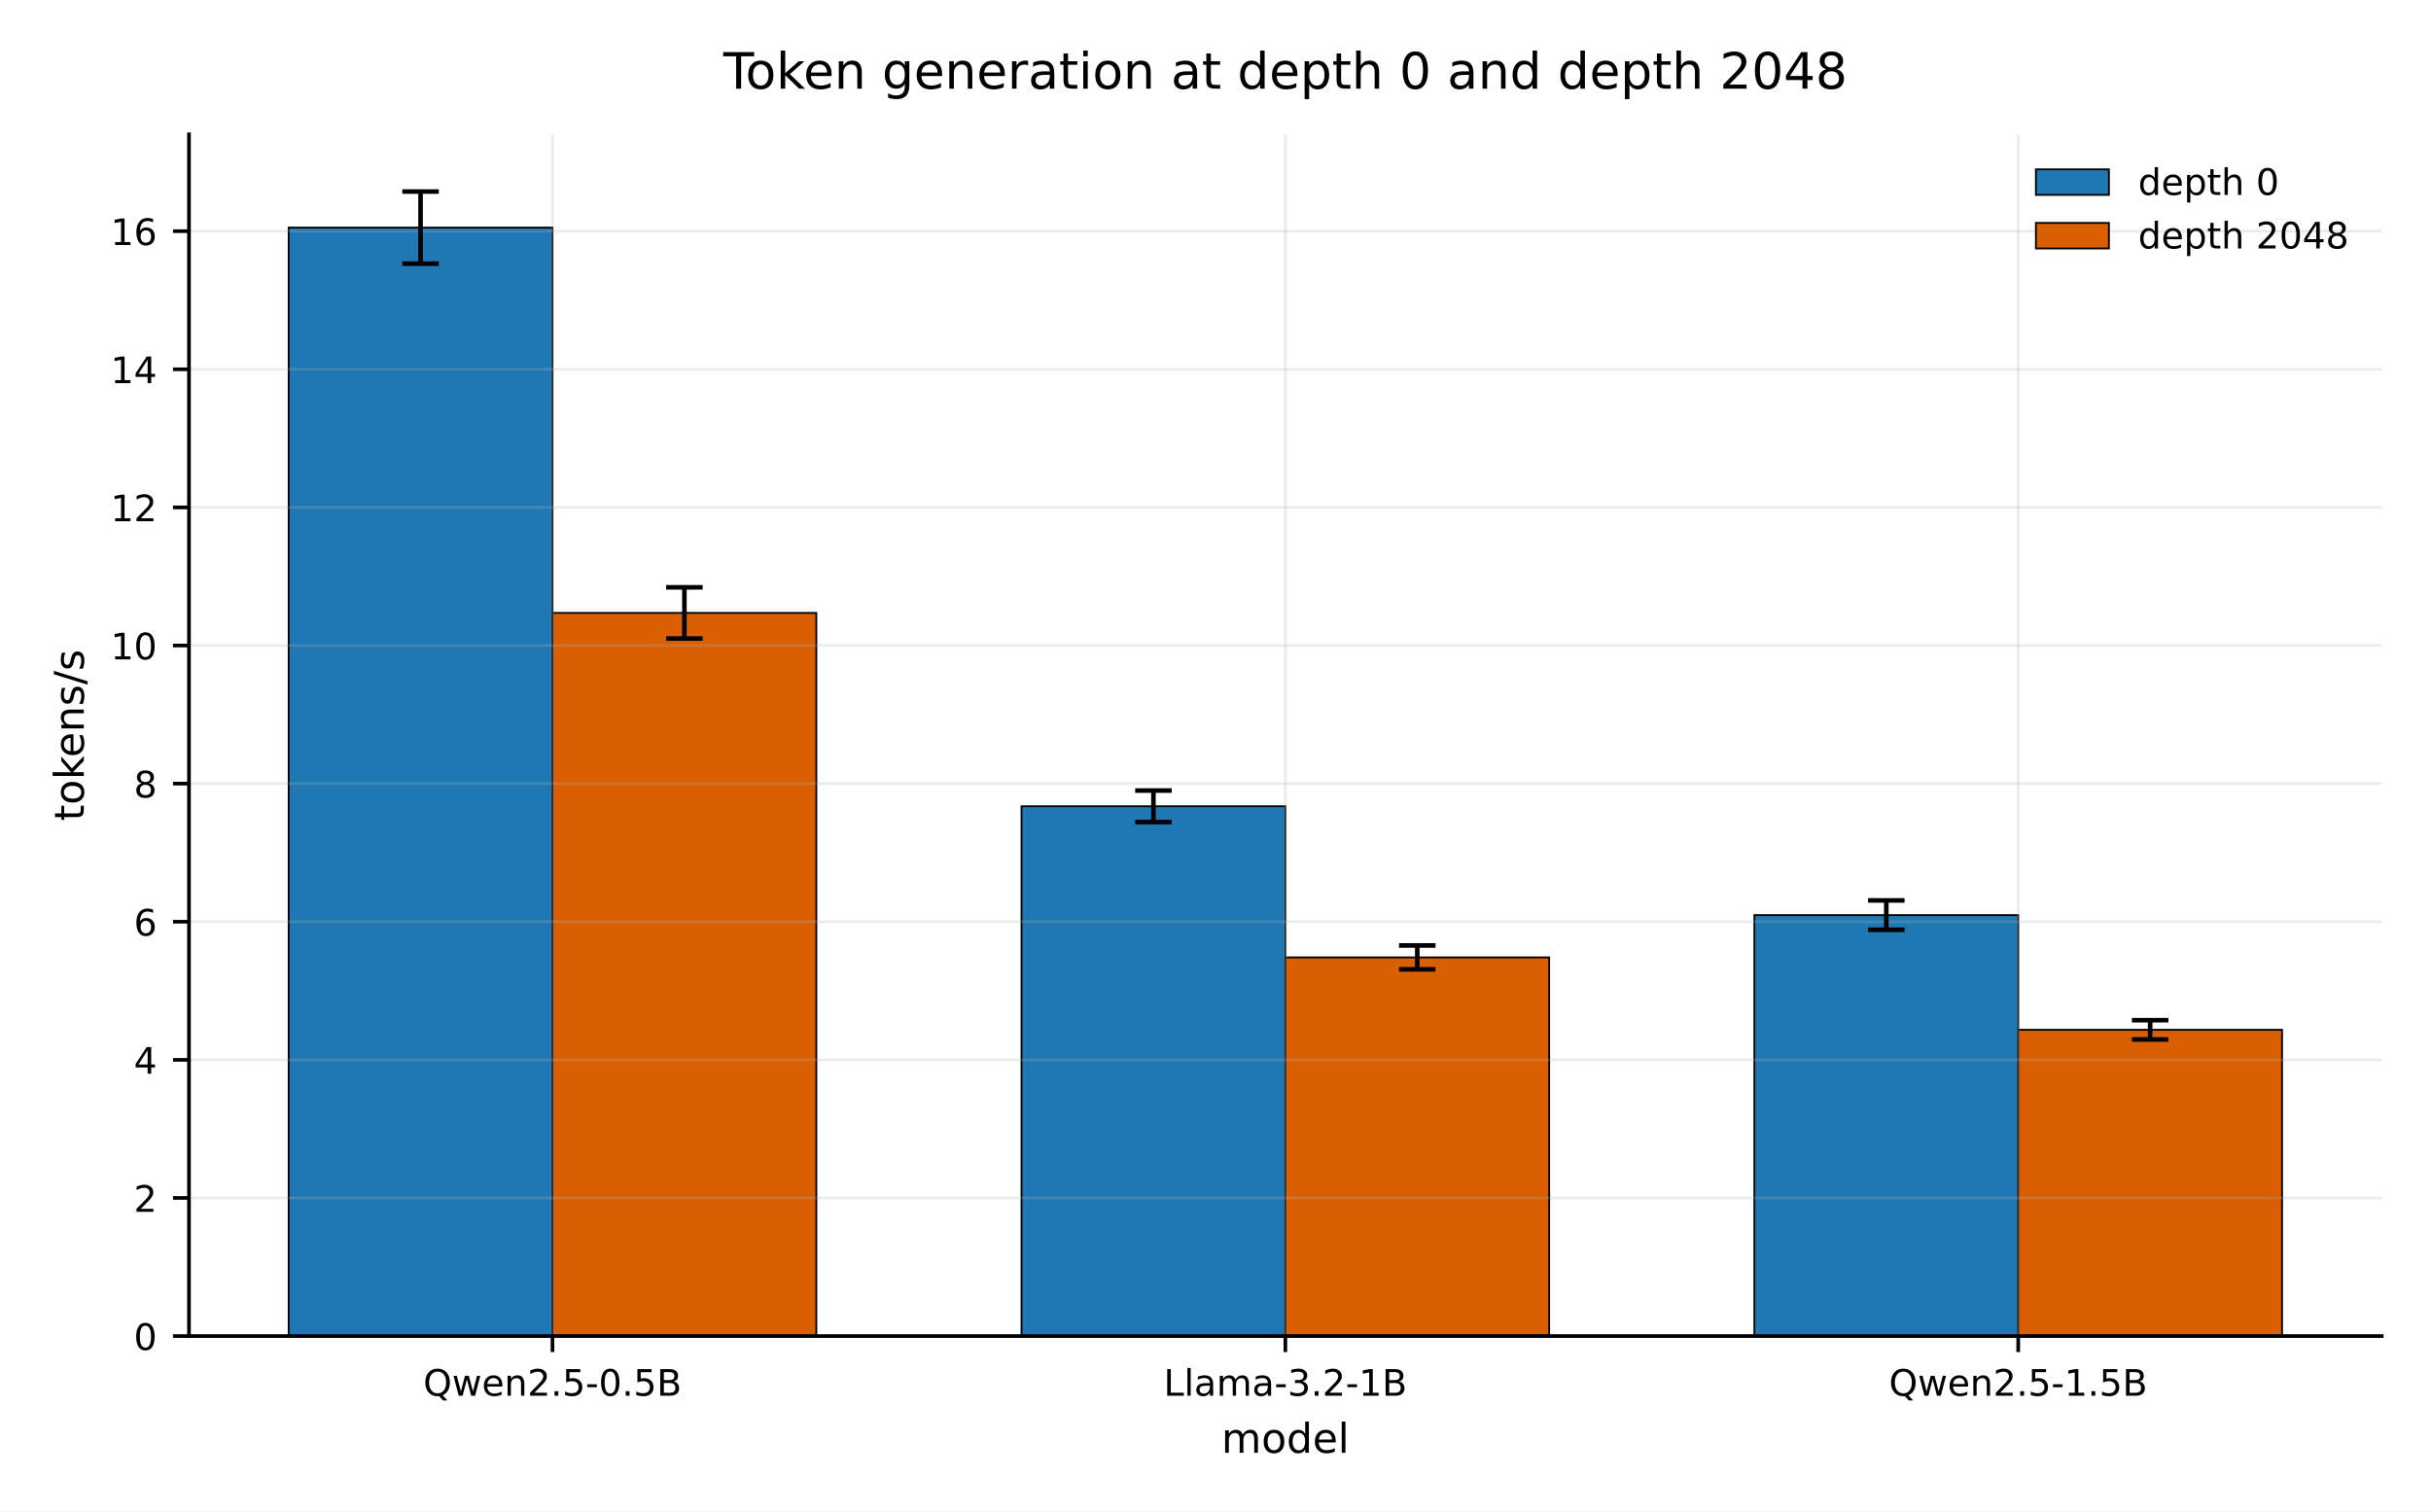
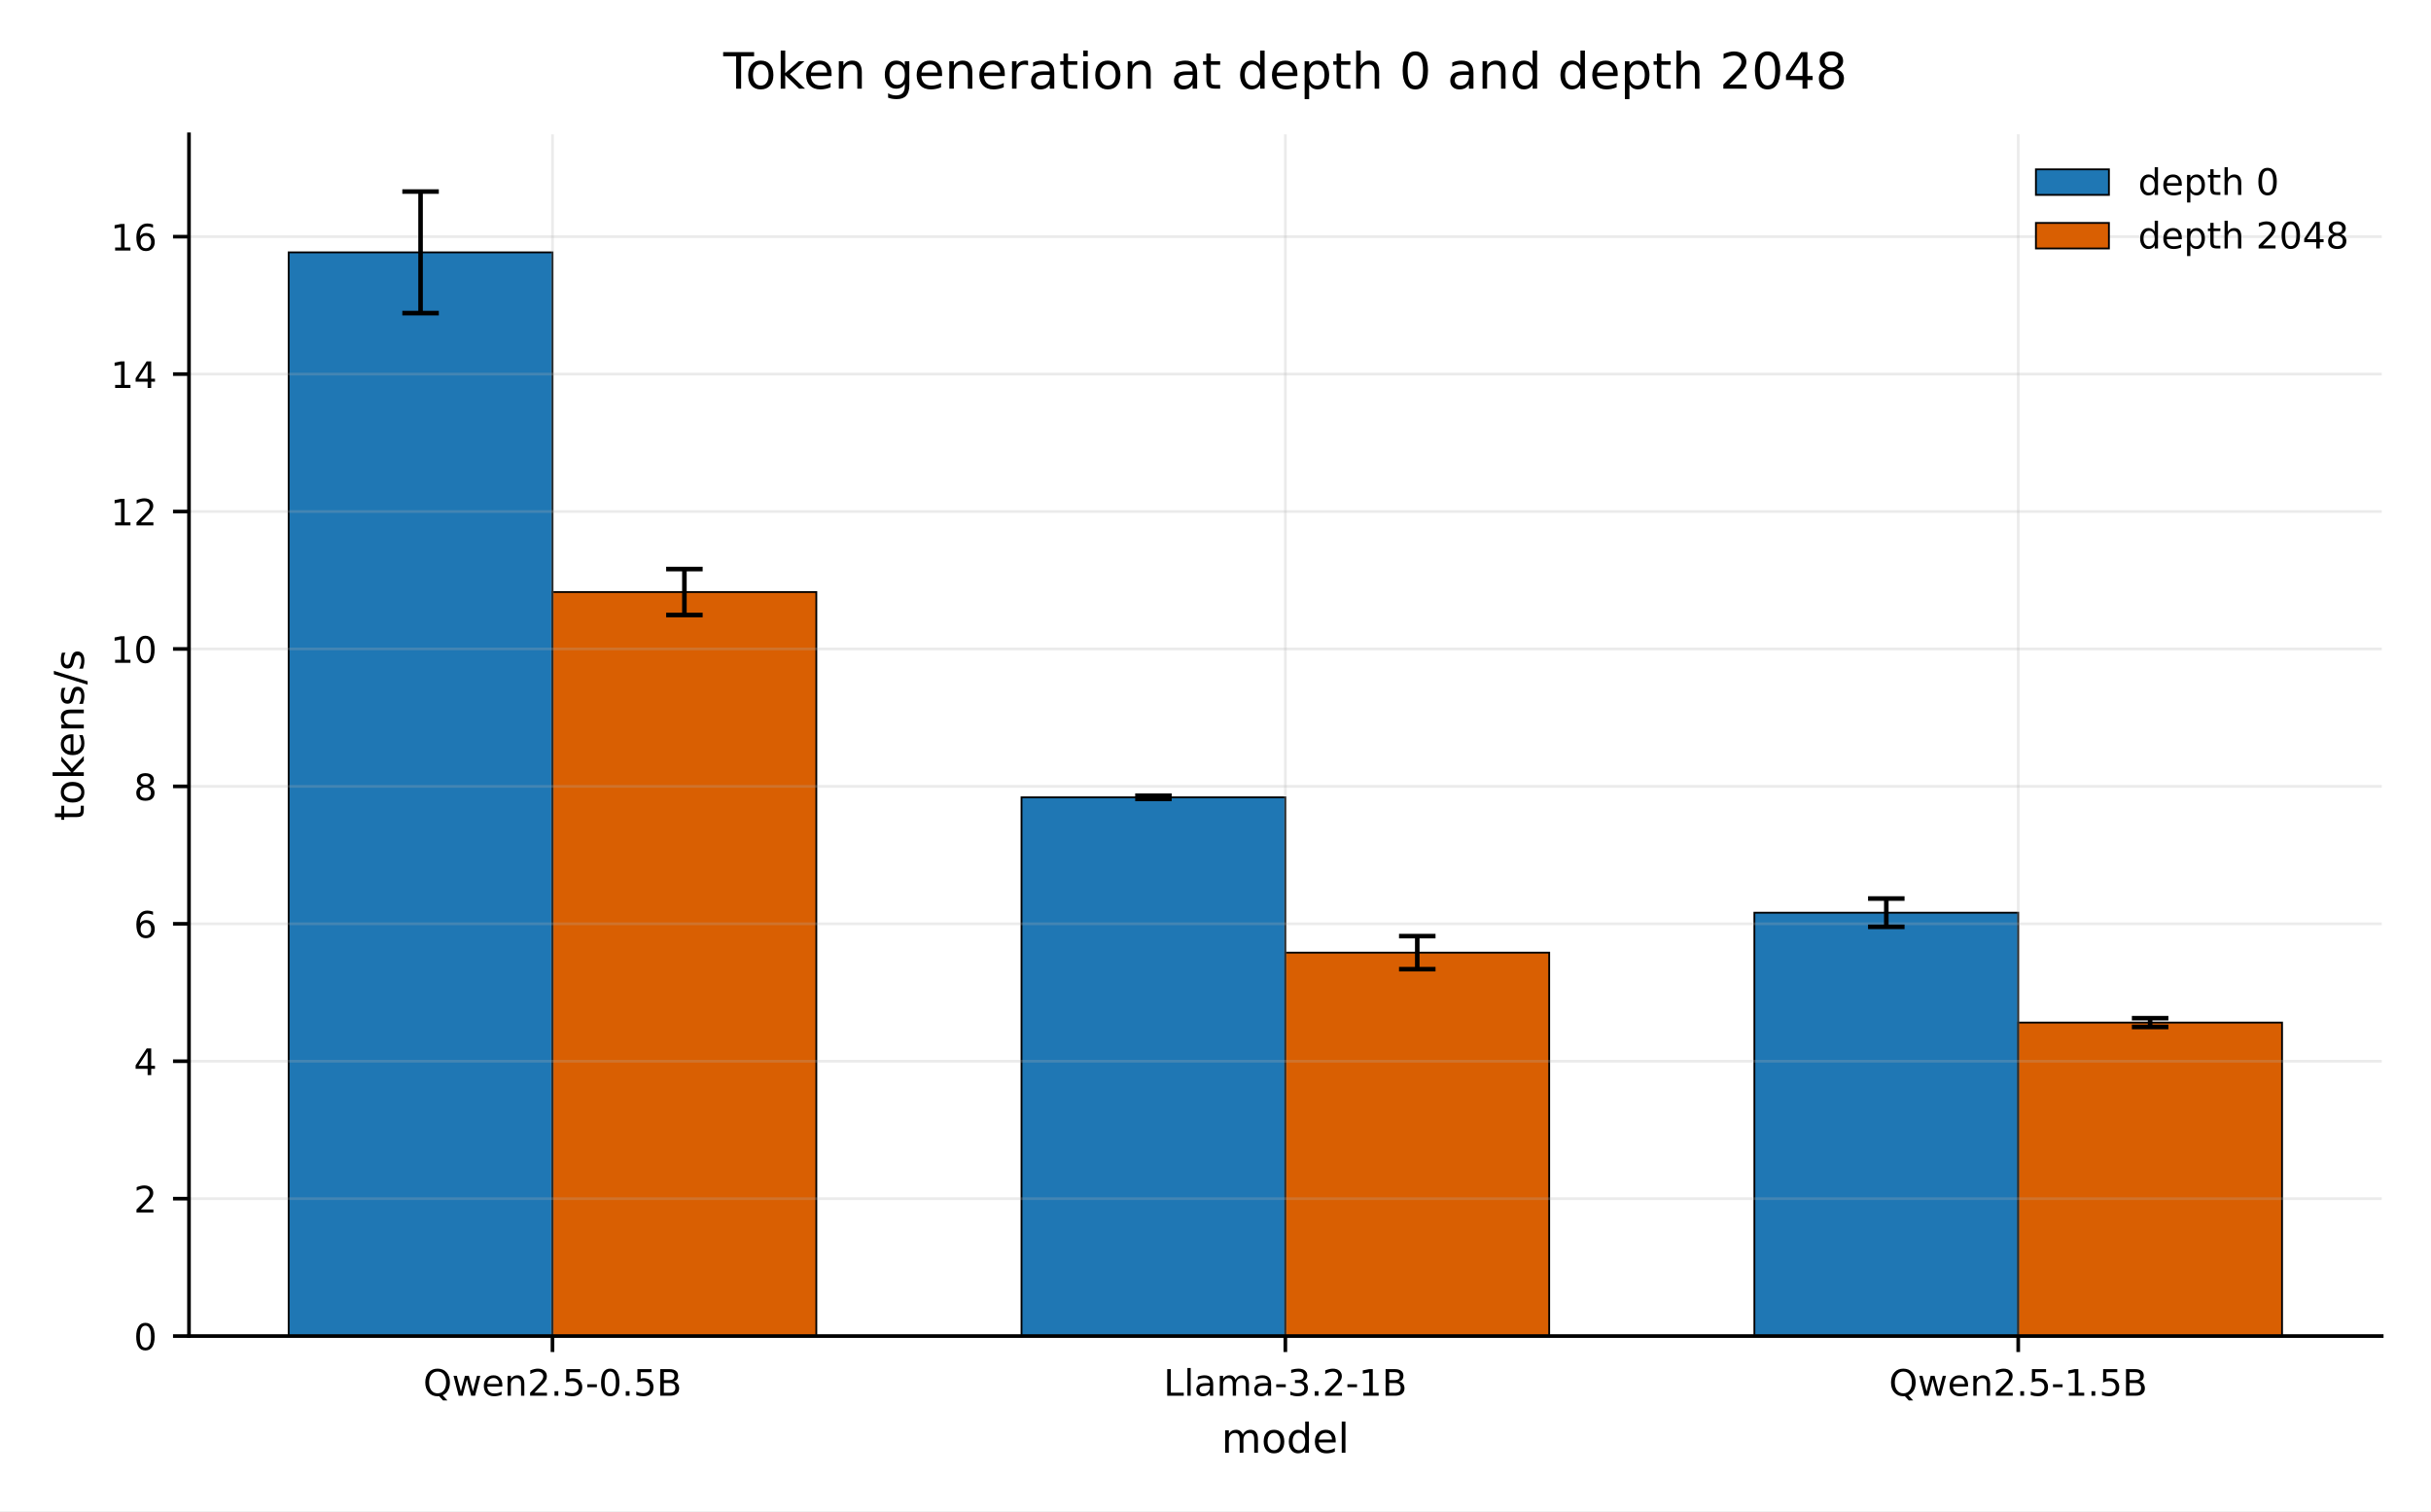
<svg xmlns="http://www.w3.org/2000/svg" xmlns:xlink="http://www.w3.org/1999/xlink" height="331.2pt" version="1.1" viewBox="0 0 532.8 331.2" width="532.8pt">
  <defs>
    <style type="text/css">*{stroke-linecap:butt;stroke-linejoin:round;}</style>
  </defs>
  <g id="figure_1">
    <g id="patch_1">
      <path d="M 0 331.2  L 532.8 331.2  L 532.8 0  L 0 0  z " style="fill:#ffffff;" />
    </g>
    <g id="axes_1">
      <g id="patch_2">
        <path d="M 41.42 292.84  L 522 292.84  L 522 29.44  L 41.42 29.44  z " style="fill:#ffffff;" />
      </g>
      <g id="patch_3">
-         <path clip-path="url(#pd8b37f587b)" d="M 63.265 292.84  L 121.088 292.84  L 121.088 49.886  L 63.265 49.886  z " style="fill:#1f77b4;stroke:#000000;stroke-linejoin:miter;stroke-width:0.4;" />
+         <path clip-path="url(#p1ce2242ccf)" d="M 63.265 292.84  L 121.088 292.84  L 121.088 55.306  L 63.265 55.306  z " style="fill:#1f77b4;stroke:#000000;stroke-linejoin:miter;stroke-width:0.4;" />
      </g>
      <g id="patch_4">
-         <path clip-path="url(#pd8b37f587b)" d="M 223.886 292.84  L 281.71 292.84  L 281.71 176.723  L 223.886 176.723  z " style="fill:#1f77b4;stroke:#000000;stroke-linejoin:miter;stroke-width:0.4;" />
+         <path clip-path="url(#p1ce2242ccf)" d="M 223.886 292.84  L 281.71 292.84  L 281.71 174.755  L 223.886 174.755  z " style="fill:#1f77b4;stroke:#000000;stroke-linejoin:miter;stroke-width:0.4;" />
      </g>
      <g id="patch_5">
-         <path clip-path="url(#pd8b37f587b)" d="M 384.508 292.84  L 442.332 292.84  L 442.332 200.574  L 384.508 200.574  z " style="fill:#1f77b4;stroke:#000000;stroke-linejoin:miter;stroke-width:0.4;" />
+         <path clip-path="url(#p1ce2242ccf)" d="M 384.508 292.84  L 442.332 292.84  L 442.332 200.043  L 384.508 200.043  z " style="fill:#1f77b4;stroke:#000000;stroke-linejoin:miter;stroke-width:0.4;" />
      </g>
      <g id="patch_6">
-         <path clip-path="url(#pd8b37f587b)" d="M 121.088 292.84  L 178.912 292.84  L 178.912 134.339  L 121.088 134.339  z " style="fill:#d95f02;stroke:#000000;stroke-linejoin:miter;stroke-width:0.4;" />
+         <path clip-path="url(#p1ce2242ccf)" d="M 121.088 292.84  L 178.912 292.84  L 178.912 129.763  L 121.088 129.763  z " style="fill:#d95f02;stroke:#000000;stroke-linejoin:miter;stroke-width:0.4;" />
      </g>
      <g id="patch_7">
-         <path clip-path="url(#pd8b37f587b)" d="M 281.71 292.84  L 339.534 292.84  L 339.534 209.846  L 281.71 209.846  z " style="fill:#d95f02;stroke:#000000;stroke-linejoin:miter;stroke-width:0.4;" />
+         <path clip-path="url(#p1ce2242ccf)" d="M 281.71 292.84  L 339.534 292.84  L 339.534 208.801  L 281.71 208.801  z " style="fill:#d95f02;stroke:#000000;stroke-linejoin:miter;stroke-width:0.4;" />
      </g>
      <g id="patch_8">
-         <path clip-path="url(#pd8b37f587b)" d="M 442.332 292.84  L 500.155 292.84  L 500.155 225.716  L 442.332 225.716  z " style="fill:#d95f02;stroke:#000000;stroke-linejoin:miter;stroke-width:0.4;" />
+         <path clip-path="url(#p1ce2242ccf)" d="M 442.332 292.84  L 500.155 292.84  L 500.155 224.129  L 442.332 224.129  z " style="fill:#d95f02;stroke:#000000;stroke-linejoin:miter;stroke-width:0.4;" />
      </g>
      <g id="matplotlib.axis_1">
        <g id="xtick_1">
          <g id="line2d_1">
-             <path clip-path="url(#pd8b37f587b)" d="M 121.088 292.84  L 121.088 29.44  " style="fill:none;stroke:#b0b0b0;stroke-linecap:square;stroke-opacity:0.25;stroke-width:0.6;" />
+             <path clip-path="url(#p1ce2242ccf)" d="M 121.088 292.84  L 121.088 29.44  " style="fill:none;stroke:#b0b0b0;stroke-linecap:square;stroke-opacity:0.25;stroke-width:0.6;" />
          </g>
          <g id="line2d_2">
            <defs>
-               <path d="M 0 0  L 0 3.5  " id="m9c6f19da3a" style="stroke:#000000;stroke-width:0.8;" />
+               <path d="M 0 0  L 0 3.5  " id="mf3c7d52719" style="stroke:#000000;stroke-width:0.8;" />
            </defs>
            <g>
-               <use style="stroke:#000000;stroke-width:0.8;" x="121.088" xlink:href="#m9c6f19da3a" y="292.84" />
+               <use style="stroke:#000000;stroke-width:0.8;" x="121.088" xlink:href="#mf3c7d52719" y="292.84" />
            </g>
          </g>
          <g id="text_1">
            <g transform="translate(92.76209 305.9187)scale(0.08 -0.08)">
              <defs>
                <path d="M 39.406 66.219  Q 28.656 66.219 22.328 58.203  Q 16.016 50.203 16.016 36.375  Q 16.016 22.609 22.328 14.594  Q 28.656 6.594 39.406 6.594  Q 50.141 6.594 56.422 14.594  Q 62.703 22.609 62.703 36.375  Q 62.703 50.203 56.422 58.203  Q 50.141 66.219 39.406 66.219  z M 53.219 1.312  L 66.219 -12.891  L 54.297 -12.891  L 43.5 -1.219  Q 41.891 -1.312 41.031 -1.359  Q 40.188 -1.422 39.406 -1.422  Q 24.031 -1.422 14.812 8.859  Q 5.609 19.141 5.609 36.375  Q 5.609 53.656 14.812 63.938  Q 24.031 74.219 39.406 74.219  Q 54.734 74.219 63.906 63.938  Q 73.094 53.656 73.094 36.375  Q 73.094 23.688 67.984 14.641  Q 62.891 5.609 53.219 1.312  z " id="DejaVuSans-81" />
                <path d="M 4.203 54.688  L 13.188 54.688  L 24.422 12.016  L 35.594 54.688  L 46.188 54.688  L 57.422 12.016  L 68.609 54.688  L 77.594 54.688  L 63.281 0  L 52.688 0  L 40.922 44.828  L 29.109 0  L 18.5 0  z " id="DejaVuSans-119" />
                <path d="M 56.203 29.594  L 56.203 25.203  L 14.891 25.203  Q 15.484 15.922 20.484 11.062  Q 25.484 6.203 34.422 6.203  Q 39.594 6.203 44.453 7.469  Q 49.312 8.734 54.109 11.281  L 54.109 2.781  Q 49.266 0.734 44.188 -0.344  Q 39.109 -1.422 33.891 -1.422  Q 20.797 -1.422 13.156 6.188  Q 5.516 13.812 5.516 26.812  Q 5.516 40.234 12.766 48.109  Q 20.016 56 32.328 56  Q 43.359 56 49.781 48.891  Q 56.203 41.797 56.203 29.594  z M 47.219 32.234  Q 47.125 39.594 43.094 43.984  Q 39.062 48.391 32.422 48.391  Q 24.906 48.391 20.391 44.141  Q 15.875 39.891 15.188 32.172  z " id="DejaVuSans-101" />
                <path d="M 54.891 33.016  L 54.891 0  L 45.906 0  L 45.906 32.719  Q 45.906 40.484 42.875 44.328  Q 39.844 48.188 33.797 48.188  Q 26.516 48.188 22.312 43.547  Q 18.109 38.922 18.109 30.906  L 18.109 0  L 9.078 0  L 9.078 54.688  L 18.109 54.688  L 18.109 46.188  Q 21.344 51.125 25.703 53.562  Q 30.078 56 35.797 56  Q 45.219 56 50.047 50.172  Q 54.891 44.344 54.891 33.016  z " id="DejaVuSans-110" />
                <path d="M 19.188 8.297  L 53.609 8.297  L 53.609 0  L 7.328 0  L 7.328 8.297  Q 12.938 14.109 22.625 23.891  Q 32.328 33.688 34.812 36.531  Q 39.547 41.844 41.422 45.531  Q 43.312 49.219 43.312 52.781  Q 43.312 58.594 39.234 62.25  Q 35.156 65.922 28.609 65.922  Q 23.969 65.922 18.812 64.312  Q 13.672 62.703 7.812 59.422  L 7.812 69.391  Q 13.766 71.781 18.938 73  Q 24.125 74.219 28.422 74.219  Q 39.75 74.219 46.484 68.547  Q 53.219 62.891 53.219 53.422  Q 53.219 48.922 51.531 44.891  Q 49.859 40.875 45.406 35.406  Q 44.188 33.984 37.641 27.219  Q 31.109 20.453 19.188 8.297  z " id="DejaVuSans-50" />
                <path d="M 10.688 12.406  L 21 12.406  L 21 0  L 10.688 0  z " id="DejaVuSans-46" />
                <path d="M 10.797 72.906  L 49.516 72.906  L 49.516 64.594  L 19.828 64.594  L 19.828 46.734  Q 21.969 47.469 24.109 47.828  Q 26.266 48.188 28.422 48.188  Q 40.625 48.188 47.75 41.5  Q 54.891 34.812 54.891 23.391  Q 54.891 11.625 47.562 5.094  Q 40.234 -1.422 26.906 -1.422  Q 22.312 -1.422 17.547 -0.641  Q 12.797 0.141 7.719 1.703  L 7.719 11.625  Q 12.109 9.234 16.797 8.062  Q 21.484 6.891 26.703 6.891  Q 35.156 6.891 40.078 11.328  Q 45.016 15.766 45.016 23.391  Q 45.016 31 40.078 35.438  Q 35.156 39.891 26.703 39.891  Q 22.75 39.891 18.812 39.016  Q 14.891 38.141 10.797 36.281  z " id="DejaVuSans-53" />
                <path d="M 4.891 31.391  L 31.203 31.391  L 31.203 23.391  L 4.891 23.391  z " id="DejaVuSans-45" />
                <path d="M 31.781 66.406  Q 24.172 66.406 20.328 58.906  Q 16.5 51.422 16.5 36.375  Q 16.5 21.391 20.328 13.891  Q 24.172 6.391 31.781 6.391  Q 39.453 6.391 43.281 13.891  Q 47.125 21.391 47.125 36.375  Q 47.125 51.422 43.281 58.906  Q 39.453 66.406 31.781 66.406  z M 31.781 74.219  Q 44.047 74.219 50.516 64.516  Q 56.984 54.828 56.984 36.375  Q 56.984 17.969 50.516 8.266  Q 44.047 -1.422 31.781 -1.422  Q 19.531 -1.422 13.062 8.266  Q 6.594 17.969 6.594 36.375  Q 6.594 54.828 13.062 64.516  Q 19.531 74.219 31.781 74.219  z " id="DejaVuSans-48" />
                <path d="M 19.672 34.812  L 19.672 8.109  L 35.5 8.109  Q 43.453 8.109 47.281 11.406  Q 51.125 14.703 51.125 21.484  Q 51.125 28.328 47.281 31.562  Q 43.453 34.812 35.5 34.812  z M 19.672 64.797  L 19.672 42.828  L 34.281 42.828  Q 41.5 42.828 45.031 45.531  Q 48.578 48.25 48.578 53.812  Q 48.578 59.328 45.031 62.062  Q 41.5 64.797 34.281 64.797  z M 9.812 72.906  L 35.016 72.906  Q 46.297 72.906 52.391 68.219  Q 58.5 63.531 58.5 54.891  Q 58.5 48.188 55.375 44.234  Q 52.25 40.281 46.188 39.312  Q 53.469 37.75 57.5 32.781  Q 61.531 27.828 61.531 20.406  Q 61.531 10.641 54.891 5.312  Q 48.25 0 35.984 0  L 9.812 0  z " id="DejaVuSans-66" />
              </defs>
              <use xlink:href="#DejaVuSans-81" />
              <use x="78.711" xlink:href="#DejaVuSans-119" />
              <use x="160.498" xlink:href="#DejaVuSans-101" />
              <use x="222.021" xlink:href="#DejaVuSans-110" />
              <use x="285.4" xlink:href="#DejaVuSans-50" />
              <use x="349.023" xlink:href="#DejaVuSans-46" />
              <use x="380.811" xlink:href="#DejaVuSans-53" />
              <use x="444.434" xlink:href="#DejaVuSans-45" />
              <use x="480.518" xlink:href="#DejaVuSans-48" />
              <use x="544.141" xlink:href="#DejaVuSans-46" />
              <use x="575.928" xlink:href="#DejaVuSans-53" />
              <use x="639.551" xlink:href="#DejaVuSans-66" />
            </g>
          </g>
        </g>
        <g id="xtick_2">
          <g id="line2d_3">
-             <path clip-path="url(#pd8b37f587b)" d="M 281.71 292.84  L 281.71 29.44  " style="fill:none;stroke:#b0b0b0;stroke-linecap:square;stroke-opacity:0.25;stroke-width:0.6;" />
+             <path clip-path="url(#p1ce2242ccf)" d="M 281.71 292.84  L 281.71 29.44  " style="fill:none;stroke:#b0b0b0;stroke-linecap:square;stroke-opacity:0.25;stroke-width:0.6;" />
          </g>
          <g id="line2d_4">
            <g>
-               <use style="stroke:#000000;stroke-width:0.8;" x="281.71" xlink:href="#m9c6f19da3a" y="292.84" />
+               <use style="stroke:#000000;stroke-width:0.8;" x="281.71" xlink:href="#mf3c7d52719" y="292.84" />
            </g>
          </g>
          <g id="text_2">
            <g transform="translate(255.0344 305.9187)scale(0.08 -0.08)">
              <defs>
                <path d="M 9.812 72.906  L 19.672 72.906  L 19.672 8.297  L 55.172 8.297  L 55.172 0  L 9.812 0  z " id="DejaVuSans-76" />
                <path d="M 9.422 75.984  L 18.406 75.984  L 18.406 0  L 9.422 0  z " id="DejaVuSans-108" />
                <path d="M 34.281 27.484  Q 23.391 27.484 19.188 25  Q 14.984 22.516 14.984 16.5  Q 14.984 11.719 18.141 8.906  Q 21.297 6.109 26.703 6.109  Q 34.188 6.109 38.703 11.406  Q 43.219 16.703 43.219 25.484  L 43.219 27.484  z M 52.203 31.203  L 52.203 0  L 43.219 0  L 43.219 8.297  Q 40.141 3.328 35.547 0.953  Q 30.953 -1.422 24.312 -1.422  Q 15.922 -1.422 10.953 3.297  Q 6 8.016 6 15.922  Q 6 25.141 12.172 29.828  Q 18.359 34.516 30.609 34.516  L 43.219 34.516  L 43.219 35.406  Q 43.219 41.609 39.141 45  Q 35.062 48.391 27.688 48.391  Q 23 48.391 18.547 47.266  Q 14.109 46.141 10.016 43.891  L 10.016 52.203  Q 14.938 54.109 19.578 55.047  Q 24.219 56 28.609 56  Q 40.484 56 46.344 49.844  Q 52.203 43.703 52.203 31.203  z " id="DejaVuSans-97" />
                <path d="M 52 44.188  Q 55.375 50.25 60.062 53.125  Q 64.75 56 71.094 56  Q 79.641 56 84.281 50.016  Q 88.922 44.047 88.922 33.016  L 88.922 0  L 79.891 0  L 79.891 32.719  Q 79.891 40.578 77.094 44.375  Q 74.312 48.188 68.609 48.188  Q 61.625 48.188 57.562 43.547  Q 53.516 38.922 53.516 30.906  L 53.516 0  L 44.484 0  L 44.484 32.719  Q 44.484 40.625 41.703 44.406  Q 38.922 48.188 33.109 48.188  Q 26.219 48.188 22.156 43.531  Q 18.109 38.875 18.109 30.906  L 18.109 0  L 9.078 0  L 9.078 54.688  L 18.109 54.688  L 18.109 46.188  Q 21.188 51.219 25.484 53.609  Q 29.781 56 35.688 56  Q 41.656 56 45.828 52.969  Q 50 49.953 52 44.188  z " id="DejaVuSans-109" />
                <path d="M 40.578 39.312  Q 47.656 37.797 51.625 33  Q 55.609 28.219 55.609 21.188  Q 55.609 10.406 48.188 4.484  Q 40.766 -1.422 27.094 -1.422  Q 22.516 -1.422 17.656 -0.516  Q 12.797 0.391 7.625 2.203  L 7.625 11.719  Q 11.719 9.328 16.594 8.109  Q 21.484 6.891 26.812 6.891  Q 36.078 6.891 40.938 10.547  Q 45.797 14.203 45.797 21.188  Q 45.797 27.641 41.281 31.266  Q 36.766 34.906 28.719 34.906  L 20.219 34.906  L 20.219 43.016  L 29.109 43.016  Q 36.375 43.016 40.234 45.922  Q 44.094 48.828 44.094 54.297  Q 44.094 59.906 40.109 62.906  Q 36.141 65.922 28.719 65.922  Q 24.656 65.922 20.016 65.031  Q 15.375 64.156 9.812 62.312  L 9.812 71.094  Q 15.438 72.656 20.344 73.438  Q 25.25 74.219 29.594 74.219  Q 40.828 74.219 47.359 69.109  Q 53.906 64.016 53.906 55.328  Q 53.906 49.266 50.438 45.094  Q 46.969 40.922 40.578 39.312  z " id="DejaVuSans-51" />
                <path d="M 12.406 8.297  L 28.516 8.297  L 28.516 63.922  L 10.984 60.406  L 10.984 69.391  L 28.422 72.906  L 38.281 72.906  L 38.281 8.297  L 54.391 8.297  L 54.391 0  L 12.406 0  z " id="DejaVuSans-49" />
              </defs>
              <use xlink:href="#DejaVuSans-76" />
              <use x="55.713" xlink:href="#DejaVuSans-108" />
              <use x="83.496" xlink:href="#DejaVuSans-97" />
              <use x="144.775" xlink:href="#DejaVuSans-109" />
              <use x="242.188" xlink:href="#DejaVuSans-97" />
              <use x="303.467" xlink:href="#DejaVuSans-45" />
              <use x="339.551" xlink:href="#DejaVuSans-51" />
              <use x="403.174" xlink:href="#DejaVuSans-46" />
              <use x="434.961" xlink:href="#DejaVuSans-50" />
              <use x="498.584" xlink:href="#DejaVuSans-45" />
              <use x="534.668" xlink:href="#DejaVuSans-49" />
              <use x="598.291" xlink:href="#DejaVuSans-66" />
            </g>
          </g>
        </g>
        <g id="xtick_3">
          <g id="line2d_5">
-             <path clip-path="url(#pd8b37f587b)" d="M 442.332 292.84  L 442.332 29.44  " style="fill:none;stroke:#b0b0b0;stroke-linecap:square;stroke-opacity:0.25;stroke-width:0.6;" />
+             <path clip-path="url(#p1ce2242ccf)" d="M 442.332 292.84  L 442.332 29.44  " style="fill:none;stroke:#b0b0b0;stroke-linecap:square;stroke-opacity:0.25;stroke-width:0.6;" />
          </g>
          <g id="line2d_6">
            <g>
-               <use style="stroke:#000000;stroke-width:0.8;" x="442.332" xlink:href="#m9c6f19da3a" y="292.84" />
+               <use style="stroke:#000000;stroke-width:0.8;" x="442.332" xlink:href="#mf3c7d52719" y="292.84" />
            </g>
          </g>
          <g id="text_3">
            <g transform="translate(414.0054 305.9187)scale(0.08 -0.08)">
              <use xlink:href="#DejaVuSans-81" />
              <use x="78.711" xlink:href="#DejaVuSans-119" />
              <use x="160.498" xlink:href="#DejaVuSans-101" />
              <use x="222.021" xlink:href="#DejaVuSans-110" />
              <use x="285.4" xlink:href="#DejaVuSans-50" />
              <use x="349.023" xlink:href="#DejaVuSans-46" />
              <use x="380.811" xlink:href="#DejaVuSans-53" />
              <use x="444.434" xlink:href="#DejaVuSans-45" />
              <use x="480.518" xlink:href="#DejaVuSans-49" />
              <use x="544.141" xlink:href="#DejaVuSans-46" />
              <use x="575.928" xlink:href="#DejaVuSans-53" />
              <use x="639.551" xlink:href="#DejaVuSans-66" />
            </g>
          </g>
        </g>
        <g id="text_4">
          <g transform="translate(267.6974 318.4211)scale(0.09 -0.09)">
            <defs>
              <path d="M 30.609 48.391  Q 23.391 48.391 19.188 42.75  Q 14.984 37.109 14.984 27.297  Q 14.984 17.484 19.156 11.844  Q 23.344 6.203 30.609 6.203  Q 37.797 6.203 41.984 11.859  Q 46.188 17.531 46.188 27.297  Q 46.188 37.016 41.984 42.703  Q 37.797 48.391 30.609 48.391  z M 30.609 56  Q 42.328 56 49.016 48.375  Q 55.719 40.766 55.719 27.297  Q 55.719 13.875 49.016 6.219  Q 42.328 -1.422 30.609 -1.422  Q 18.844 -1.422 12.172 6.219  Q 5.516 13.875 5.516 27.297  Q 5.516 40.766 12.172 48.375  Q 18.844 56 30.609 56  z " id="DejaVuSans-111" />
              <path d="M 45.406 46.391  L 45.406 75.984  L 54.391 75.984  L 54.391 0  L 45.406 0  L 45.406 8.203  Q 42.578 3.328 38.25 0.953  Q 33.938 -1.422 27.875 -1.422  Q 17.969 -1.422 11.734 6.484  Q 5.516 14.406 5.516 27.297  Q 5.516 40.188 11.734 48.094  Q 17.969 56 27.875 56  Q 33.938 56 38.25 53.625  Q 42.578 51.266 45.406 46.391  z M 14.797 27.297  Q 14.797 17.391 18.875 11.75  Q 22.953 6.109 30.078 6.109  Q 37.203 6.109 41.297 11.75  Q 45.406 17.391 45.406 27.297  Q 45.406 37.203 41.297 42.844  Q 37.203 48.484 30.078 48.484  Q 22.953 48.484 18.875 42.844  Q 14.797 37.203 14.797 27.297  z " id="DejaVuSans-100" />
            </defs>
            <use xlink:href="#DejaVuSans-109" />
            <use x="97.412" xlink:href="#DejaVuSans-111" />
            <use x="158.594" xlink:href="#DejaVuSans-100" />
            <use x="222.07" xlink:href="#DejaVuSans-101" />
            <use x="283.594" xlink:href="#DejaVuSans-108" />
          </g>
        </g>
      </g>
      <g id="matplotlib.axis_2">
        <g id="ytick_1">
          <g id="line2d_7">
-             <path clip-path="url(#pd8b37f587b)" d="M 41.42 292.84  L 522 292.84  " style="fill:none;stroke:#b0b0b0;stroke-linecap:square;stroke-opacity:0.25;stroke-width:0.6;" />
+             <path clip-path="url(#p1ce2242ccf)" d="M 41.42 292.84  L 522 292.84  " style="fill:none;stroke:#b0b0b0;stroke-linecap:square;stroke-opacity:0.25;stroke-width:0.6;" />
          </g>
          <g id="line2d_8">
            <defs>
-               <path d="M 0 0  L -3.5 0  " id="m40d14834ab" style="stroke:#000000;stroke-width:0.8;" />
+               <path d="M 0 0  L -3.5 0  " id="m67a6503d50" style="stroke:#000000;stroke-width:0.8;" />
            </defs>
            <g>
-               <use style="stroke:#000000;stroke-width:0.8;" x="41.42" xlink:href="#m40d14834ab" y="292.84" />
+               <use style="stroke:#000000;stroke-width:0.8;" x="41.42" xlink:href="#m67a6503d50" y="292.84" />
            </g>
          </g>
          <g id="text_5">
            <g transform="translate(29.33 295.8794)scale(0.08 -0.08)">
              <use xlink:href="#DejaVuSans-48" />
            </g>
          </g>
        </g>
        <g id="ytick_2">
          <g id="line2d_9">
-             <path clip-path="url(#pd8b37f587b)" d="M 41.42 262.569  L 522 262.569  " style="fill:none;stroke:#b0b0b0;stroke-linecap:square;stroke-opacity:0.25;stroke-width:0.6;" />
+             <path clip-path="url(#p1ce2242ccf)" d="M 41.42 262.72  L 522 262.72  " style="fill:none;stroke:#b0b0b0;stroke-linecap:square;stroke-opacity:0.25;stroke-width:0.6;" />
          </g>
          <g id="line2d_10">
            <g>
-               <use style="stroke:#000000;stroke-width:0.8;" x="41.42" xlink:href="#m40d14834ab" y="262.569" />
+               <use style="stroke:#000000;stroke-width:0.8;" x="41.42" xlink:href="#m67a6503d50" y="262.72" />
            </g>
          </g>
          <g id="text_6">
-             <g transform="translate(29.33 265.6082)scale(0.08 -0.08)">
+             <g transform="translate(29.33 265.7591)scale(0.08 -0.08)">
              <use xlink:href="#DejaVuSans-50" />
            </g>
          </g>
        </g>
        <g id="ytick_3">
          <g id="line2d_11">
-             <path clip-path="url(#pd8b37f587b)" d="M 41.42 232.298  L 522 232.298  " style="fill:none;stroke:#b0b0b0;stroke-linecap:square;stroke-opacity:0.25;stroke-width:0.6;" />
+             <path clip-path="url(#p1ce2242ccf)" d="M 41.42 232.599  L 522 232.599  " style="fill:none;stroke:#b0b0b0;stroke-linecap:square;stroke-opacity:0.25;stroke-width:0.6;" />
          </g>
          <g id="line2d_12">
            <g>
-               <use style="stroke:#000000;stroke-width:0.8;" x="41.42" xlink:href="#m40d14834ab" y="232.298" />
+               <use style="stroke:#000000;stroke-width:0.8;" x="41.42" xlink:href="#m67a6503d50" y="232.599" />
            </g>
          </g>
          <g id="text_7">
-             <g transform="translate(29.33 235.337)scale(0.08 -0.08)">
+             <g transform="translate(29.33 235.6388)scale(0.08 -0.08)">
              <defs>
                <path d="M 37.797 64.312  L 12.891 25.391  L 37.797 25.391  z M 35.203 72.906  L 47.609 72.906  L 47.609 25.391  L 58.016 25.391  L 58.016 17.188  L 47.609 17.188  L 47.609 0  L 37.797 0  L 37.797 17.188  L 4.891 17.188  L 4.891 26.703  z " id="DejaVuSans-52" />
              </defs>
              <use xlink:href="#DejaVuSans-52" />
            </g>
          </g>
        </g>
        <g id="ytick_4">
          <g id="line2d_13">
-             <path clip-path="url(#pd8b37f587b)" d="M 41.42 202.026  L 522 202.026  " style="fill:none;stroke:#b0b0b0;stroke-linecap:square;stroke-opacity:0.25;stroke-width:0.6;" />
+             <path clip-path="url(#p1ce2242ccf)" d="M 41.42 202.479  L 522 202.479  " style="fill:none;stroke:#b0b0b0;stroke-linecap:square;stroke-opacity:0.25;stroke-width:0.6;" />
          </g>
          <g id="line2d_14">
            <g>
-               <use style="stroke:#000000;stroke-width:0.8;" x="41.42" xlink:href="#m40d14834ab" y="202.026" />
+               <use style="stroke:#000000;stroke-width:0.8;" x="41.42" xlink:href="#m67a6503d50" y="202.479" />
            </g>
          </g>
          <g id="text_8">
-             <g transform="translate(29.33 205.0658)scale(0.08 -0.08)">
+             <g transform="translate(29.33 205.5185)scale(0.08 -0.08)">
              <defs>
                <path d="M 33.016 40.375  Q 26.375 40.375 22.484 35.828  Q 18.609 31.297 18.609 23.391  Q 18.609 15.531 22.484 10.953  Q 26.375 6.391 33.016 6.391  Q 39.656 6.391 43.531 10.953  Q 47.406 15.531 47.406 23.391  Q 47.406 31.297 43.531 35.828  Q 39.656 40.375 33.016 40.375  z M 52.594 71.297  L 52.594 62.312  Q 48.875 64.062 45.094 64.984  Q 41.312 65.922 37.594 65.922  Q 27.828 65.922 22.672 59.328  Q 17.531 52.734 16.797 39.406  Q 19.672 43.656 24.016 45.922  Q 28.375 48.188 33.594 48.188  Q 44.578 48.188 50.953 41.516  Q 57.328 34.859 57.328 23.391  Q 57.328 12.156 50.688 5.359  Q 44.047 -1.422 33.016 -1.422  Q 20.359 -1.422 13.672 8.266  Q 6.984 17.969 6.984 36.375  Q 6.984 53.656 15.188 63.938  Q 23.391 74.219 37.203 74.219  Q 40.922 74.219 44.703 73.484  Q 48.484 72.75 52.594 71.297  z " id="DejaVuSans-54" />
              </defs>
              <use xlink:href="#DejaVuSans-54" />
            </g>
          </g>
        </g>
        <g id="ytick_5">
          <g id="line2d_15">
-             <path clip-path="url(#pd8b37f587b)" d="M 41.42 171.755  L 522 171.755  " style="fill:none;stroke:#b0b0b0;stroke-linecap:square;stroke-opacity:0.25;stroke-width:0.6;" />
+             <path clip-path="url(#p1ce2242ccf)" d="M 41.42 172.359  L 522 172.359  " style="fill:none;stroke:#b0b0b0;stroke-linecap:square;stroke-opacity:0.25;stroke-width:0.6;" />
          </g>
          <g id="line2d_16">
            <g>
-               <use style="stroke:#000000;stroke-width:0.8;" x="41.42" xlink:href="#m40d14834ab" y="171.755" />
+               <use style="stroke:#000000;stroke-width:0.8;" x="41.42" xlink:href="#m67a6503d50" y="172.359" />
            </g>
          </g>
          <g id="text_9">
-             <g transform="translate(29.33 174.7946)scale(0.08 -0.08)">
+             <g transform="translate(29.33 175.3983)scale(0.08 -0.08)">
              <defs>
                <path d="M 31.781 34.625  Q 24.75 34.625 20.719 30.859  Q 16.703 27.094 16.703 20.516  Q 16.703 13.922 20.719 10.156  Q 24.75 6.391 31.781 6.391  Q 38.812 6.391 42.859 10.172  Q 46.922 13.969 46.922 20.516  Q 46.922 27.094 42.891 30.859  Q 38.875 34.625 31.781 34.625  z M 21.922 38.812  Q 15.578 40.375 12.031 44.719  Q 8.5 49.078 8.5 55.328  Q 8.5 64.062 14.719 69.141  Q 20.953 74.219 31.781 74.219  Q 42.672 74.219 48.875 69.141  Q 55.078 64.062 55.078 55.328  Q 55.078 49.078 51.531 44.719  Q 48 40.375 41.703 38.812  Q 48.828 37.156 52.797 32.312  Q 56.781 27.484 56.781 20.516  Q 56.781 9.906 50.312 4.234  Q 43.844 -1.422 31.781 -1.422  Q 19.734 -1.422 13.25 4.234  Q 6.781 9.906 6.781 20.516  Q 6.781 27.484 10.781 32.312  Q 14.797 37.156 21.922 38.812  z M 18.312 54.391  Q 18.312 48.734 21.844 45.562  Q 25.391 42.391 31.781 42.391  Q 38.141 42.391 41.719 45.562  Q 45.312 48.734 45.312 54.391  Q 45.312 60.062 41.719 63.234  Q 38.141 66.406 31.781 66.406  Q 25.391 66.406 21.844 63.234  Q 18.312 60.062 18.312 54.391  z " id="DejaVuSans-56" />
              </defs>
              <use xlink:href="#DejaVuSans-56" />
            </g>
          </g>
        </g>
        <g id="ytick_6">
          <g id="line2d_17">
-             <path clip-path="url(#pd8b37f587b)" d="M 41.42 141.484  L 522 141.484  " style="fill:none;stroke:#b0b0b0;stroke-linecap:square;stroke-opacity:0.25;stroke-width:0.6;" />
+             <path clip-path="url(#p1ce2242ccf)" d="M 41.42 142.239  L 522 142.239  " style="fill:none;stroke:#b0b0b0;stroke-linecap:square;stroke-opacity:0.25;stroke-width:0.6;" />
          </g>
          <g id="line2d_18">
            <g>
-               <use style="stroke:#000000;stroke-width:0.8;" x="41.42" xlink:href="#m40d14834ab" y="141.484" />
+               <use style="stroke:#000000;stroke-width:0.8;" x="41.42" xlink:href="#m67a6503d50" y="142.239" />
            </g>
          </g>
          <g id="text_10">
-             <g transform="translate(24.24 144.5234)scale(0.08 -0.08)">
+             <g transform="translate(24.24 145.278)scale(0.08 -0.08)">
              <use xlink:href="#DejaVuSans-49" />
              <use x="63.623" xlink:href="#DejaVuSans-48" />
            </g>
          </g>
        </g>
        <g id="ytick_7">
          <g id="line2d_19">
-             <path clip-path="url(#pd8b37f587b)" d="M 41.42 111.213  L 522 111.213  " style="fill:none;stroke:#b0b0b0;stroke-linecap:square;stroke-opacity:0.25;stroke-width:0.6;" />
+             <path clip-path="url(#p1ce2242ccf)" d="M 41.42 112.118  L 522 112.118  " style="fill:none;stroke:#b0b0b0;stroke-linecap:square;stroke-opacity:0.25;stroke-width:0.6;" />
          </g>
          <g id="line2d_20">
            <g>
-               <use style="stroke:#000000;stroke-width:0.8;" x="41.42" xlink:href="#m40d14834ab" y="111.213" />
+               <use style="stroke:#000000;stroke-width:0.8;" x="41.42" xlink:href="#m67a6503d50" y="112.118" />
            </g>
          </g>
          <g id="text_11">
-             <g transform="translate(24.24 114.2523)scale(0.08 -0.08)">
+             <g transform="translate(24.24 115.1577)scale(0.08 -0.08)">
              <use xlink:href="#DejaVuSans-49" />
              <use x="63.623" xlink:href="#DejaVuSans-50" />
            </g>
          </g>
        </g>
        <g id="ytick_8">
          <g id="line2d_21">
-             <path clip-path="url(#pd8b37f587b)" d="M 41.42 80.942  L 522 80.942  " style="fill:none;stroke:#b0b0b0;stroke-linecap:square;stroke-opacity:0.25;stroke-width:0.6;" />
+             <path clip-path="url(#p1ce2242ccf)" d="M 41.42 81.998  L 522 81.998  " style="fill:none;stroke:#b0b0b0;stroke-linecap:square;stroke-opacity:0.25;stroke-width:0.6;" />
          </g>
          <g id="line2d_22">
            <g>
-               <use style="stroke:#000000;stroke-width:0.8;" x="41.42" xlink:href="#m40d14834ab" y="80.942" />
+               <use style="stroke:#000000;stroke-width:0.8;" x="41.42" xlink:href="#m67a6503d50" y="81.998" />
            </g>
          </g>
          <g id="text_12">
-             <g transform="translate(24.24 83.98107)scale(0.08 -0.08)">
+             <g transform="translate(24.24 85.03741)scale(0.08 -0.08)">
              <use xlink:href="#DejaVuSans-49" />
              <use x="63.623" xlink:href="#DejaVuSans-52" />
            </g>
          </g>
        </g>
        <g id="ytick_9">
          <g id="line2d_23">
-             <path clip-path="url(#pd8b37f587b)" d="M 41.42 50.671  L 522 50.671  " style="fill:none;stroke:#b0b0b0;stroke-linecap:square;stroke-opacity:0.25;stroke-width:0.6;" />
+             <path clip-path="url(#p1ce2242ccf)" d="M 41.42 51.878  L 522 51.878  " style="fill:none;stroke:#b0b0b0;stroke-linecap:square;stroke-opacity:0.25;stroke-width:0.6;" />
          </g>
          <g id="line2d_24">
            <g>
-               <use style="stroke:#000000;stroke-width:0.8;" x="41.42" xlink:href="#m40d14834ab" y="50.671" />
+               <use style="stroke:#000000;stroke-width:0.8;" x="41.42" xlink:href="#m67a6503d50" y="51.878" />
            </g>
          </g>
          <g id="text_13">
-             <g transform="translate(24.24 53.70989)scale(0.08 -0.08)">
+             <g transform="translate(24.24 54.91713)scale(0.08 -0.08)">
              <use xlink:href="#DejaVuSans-49" />
              <use x="63.623" xlink:href="#DejaVuSans-54" />
            </g>
          </g>
        </g>
        <g id="text_14">
          <g transform="translate(18.36828 179.9254)rotate(-90)scale(0.09 -0.09)">
            <defs>
              <path d="M 18.312 70.219  L 18.312 54.688  L 36.812 54.688  L 36.812 47.703  L 18.312 47.703  L 18.312 18.016  Q 18.312 11.328 20.141 9.422  Q 21.969 7.516 27.594 7.516  L 36.812 7.516  L 36.812 0  L 27.594 0  Q 17.188 0 13.234 3.875  Q 9.281 7.766 9.281 18.016  L 9.281 47.703  L 2.688 47.703  L 2.688 54.688  L 9.281 54.688  L 9.281 70.219  z " id="DejaVuSans-116" />
              <path d="M 9.078 75.984  L 18.109 75.984  L 18.109 31.109  L 44.922 54.688  L 56.391 54.688  L 27.391 29.109  L 57.625 0  L 45.906 0  L 18.109 26.703  L 18.109 0  L 9.078 0  z " id="DejaVuSans-107" />
              <path d="M 44.281 53.078  L 44.281 44.578  Q 40.484 46.531 36.375 47.5  Q 32.281 48.484 27.875 48.484  Q 21.188 48.484 17.844 46.438  Q 14.5 44.391 14.5 40.281  Q 14.5 37.156 16.891 35.375  Q 19.281 33.594 26.516 31.984  L 29.594 31.297  Q 39.156 29.25 43.188 25.516  Q 47.219 21.781 47.219 15.094  Q 47.219 7.469 41.188 3.016  Q 35.156 -1.422 24.609 -1.422  Q 20.219 -1.422 15.453 -0.562  Q 10.688 0.297 5.422 2  L 5.422 11.281  Q 10.406 8.688 15.234 7.391  Q 20.062 6.109 24.812 6.109  Q 31.156 6.109 34.562 8.281  Q 37.984 10.453 37.984 14.406  Q 37.984 18.062 35.516 20.016  Q 33.062 21.969 24.703 23.781  L 21.578 24.516  Q 13.234 26.266 9.516 29.906  Q 5.812 33.547 5.812 39.891  Q 5.812 47.609 11.281 51.797  Q 16.75 56 26.812 56  Q 31.781 56 36.172 55.266  Q 40.578 54.547 44.281 53.078  z " id="DejaVuSans-115" />
              <path d="M 25.391 72.906  L 33.688 72.906  L 8.297 -9.281  L 0 -9.281  z " id="DejaVuSans-47" />
            </defs>
            <use xlink:href="#DejaVuSans-116" />
            <use x="39.209" xlink:href="#DejaVuSans-111" />
            <use x="100.391" xlink:href="#DejaVuSans-107" />
            <use x="154.676" xlink:href="#DejaVuSans-101" />
            <use x="216.199" xlink:href="#DejaVuSans-110" />
            <use x="279.578" xlink:href="#DejaVuSans-115" />
            <use x="331.678" xlink:href="#DejaVuSans-47" />
            <use x="365.369" xlink:href="#DejaVuSans-115" />
          </g>
        </g>
      </g>
      <g id="LineCollection_1">
-         <path clip-path="url(#pd8b37f587b)" d="M 92.176 57.789  L 92.176 41.983  " style="fill:none;stroke:#000000;" />
-         <path clip-path="url(#pd8b37f587b)" d="M 252.798 180.176  L 252.798 173.271  " style="fill:none;stroke:#000000;" />
-         <path clip-path="url(#pd8b37f587b)" d="M 413.42 203.794  L 413.42 197.355  " style="fill:none;stroke:#000000;" />
+         <path clip-path="url(#p1ce2242ccf)" d="M 92.176 68.629  L 92.176 41.983  " style="fill:none;stroke:#000000;" />
+         <path clip-path="url(#p1ce2242ccf)" d="M 252.798 175.097  L 252.798 174.412  " style="fill:none;stroke:#000000;" />
+         <path clip-path="url(#p1ce2242ccf)" d="M 413.42 203.143  L 413.42 196.943  " style="fill:none;stroke:#000000;" />
      </g>
      <g id="LineCollection_2">
-         <path clip-path="url(#pd8b37f587b)" d="M 150 139.946  L 150 128.731  " style="fill:none;stroke:#000000;" />
-         <path clip-path="url(#pd8b37f587b)" d="M 310.622 212.46  L 310.622 207.232  " style="fill:none;stroke:#000000;" />
-         <path clip-path="url(#pd8b37f587b)" d="M 471.244 227.83  L 471.244 223.602  " style="fill:none;stroke:#000000;" />
+         <path clip-path="url(#p1ce2242ccf)" d="M 150 134.8  L 150 124.725  " style="fill:none;stroke:#000000;" />
+         <path clip-path="url(#p1ce2242ccf)" d="M 310.622 212.425  L 310.622 205.177  " style="fill:none;stroke:#000000;" />
+         <path clip-path="url(#p1ce2242ccf)" d="M 471.244 225.09  L 471.244 223.168  " style="fill:none;stroke:#000000;" />
      </g>
      <g id="line2d_25">
        <defs>
-           <path d="M 4 0  L -4 -0  " id="m1e7e6d862f" style="stroke:#000000;" />
+           <path d="M 4 0  L -4 -0  " id="m9570619c3e" style="stroke:#000000;" />
        </defs>
-         <g clip-path="url(#pd8b37f587b)">
-           <use style="stroke:#000000;" x="92.176" xlink:href="#m1e7e6d862f" y="57.789" />
-           <use style="stroke:#000000;" x="252.798" xlink:href="#m1e7e6d862f" y="180.176" />
-           <use style="stroke:#000000;" x="413.42" xlink:href="#m1e7e6d862f" y="203.794" />
+         <g clip-path="url(#p1ce2242ccf)">
+           <use style="stroke:#000000;" x="92.176" xlink:href="#m9570619c3e" y="68.629" />
+           <use style="stroke:#000000;" x="252.798" xlink:href="#m9570619c3e" y="175.097" />
+           <use style="stroke:#000000;" x="413.42" xlink:href="#m9570619c3e" y="203.143" />
        </g>
      </g>
      <g id="line2d_26">
-         <g clip-path="url(#pd8b37f587b)">
-           <use style="stroke:#000000;" x="92.176" xlink:href="#m1e7e6d862f" y="41.983" />
-           <use style="stroke:#000000;" x="252.798" xlink:href="#m1e7e6d862f" y="173.271" />
-           <use style="stroke:#000000;" x="413.42" xlink:href="#m1e7e6d862f" y="197.355" />
+         <g clip-path="url(#p1ce2242ccf)">
+           <use style="stroke:#000000;" x="92.176" xlink:href="#m9570619c3e" y="41.983" />
+           <use style="stroke:#000000;" x="252.798" xlink:href="#m9570619c3e" y="174.412" />
+           <use style="stroke:#000000;" x="413.42" xlink:href="#m9570619c3e" y="196.943" />
        </g>
      </g>
      <g id="line2d_27">
-         <g clip-path="url(#pd8b37f587b)">
-           <use style="stroke:#000000;" x="150" xlink:href="#m1e7e6d862f" y="139.946" />
-           <use style="stroke:#000000;" x="310.622" xlink:href="#m1e7e6d862f" y="212.46" />
-           <use style="stroke:#000000;" x="471.244" xlink:href="#m1e7e6d862f" y="227.83" />
+         <g clip-path="url(#p1ce2242ccf)">
+           <use style="stroke:#000000;" x="150" xlink:href="#m9570619c3e" y="134.8" />
+           <use style="stroke:#000000;" x="310.622" xlink:href="#m9570619c3e" y="212.425" />
+           <use style="stroke:#000000;" x="471.244" xlink:href="#m9570619c3e" y="225.09" />
        </g>
      </g>
      <g id="line2d_28">
-         <g clip-path="url(#pd8b37f587b)">
-           <use style="stroke:#000000;" x="150" xlink:href="#m1e7e6d862f" y="128.731" />
-           <use style="stroke:#000000;" x="310.622" xlink:href="#m1e7e6d862f" y="207.232" />
-           <use style="stroke:#000000;" x="471.244" xlink:href="#m1e7e6d862f" y="223.602" />
+         <g clip-path="url(#p1ce2242ccf)">
+           <use style="stroke:#000000;" x="150" xlink:href="#m9570619c3e" y="124.725" />
+           <use style="stroke:#000000;" x="310.622" xlink:href="#m9570619c3e" y="205.177" />
+           <use style="stroke:#000000;" x="471.244" xlink:href="#m9570619c3e" y="223.168" />
        </g>
      </g>
      <g id="patch_9">
        <path d="M 41.42 292.84  L 41.42 29.44  " style="fill:none;stroke:#000000;stroke-linecap:square;stroke-linejoin:miter;stroke-width:0.8;" />
      </g>
      <g id="patch_10">
        <path d="M 41.42 292.84  L 522 292.84  " style="fill:none;stroke:#000000;stroke-linecap:square;stroke-linejoin:miter;stroke-width:0.8;" />
      </g>
      <g id="text_15">
        <g transform="translate(158.5272 19.44)scale(0.11 -0.11)">
          <defs>
            <path d="M -0.297 72.906  L 61.375 72.906  L 61.375 64.594  L 35.5 64.594  L 35.5 0  L 25.594 0  L 25.594 64.594  L -0.297 64.594  z " id="DejaVuSans-84" />
            <path id="DejaVuSans-32" />
            <path d="M 45.406 27.984  Q 45.406 37.75 41.375 43.109  Q 37.359 48.484 30.078 48.484  Q 22.859 48.484 18.828 43.109  Q 14.797 37.75 14.797 27.984  Q 14.797 18.266 18.828 12.891  Q 22.859 7.516 30.078 7.516  Q 37.359 7.516 41.375 12.891  Q 45.406 18.266 45.406 27.984  z M 54.391 6.781  Q 54.391 -7.172 48.188 -13.984  Q 42 -20.797 29.203 -20.797  Q 24.469 -20.797 20.266 -20.094  Q 16.062 -19.391 12.109 -17.922  L 12.109 -9.188  Q 16.062 -11.328 19.922 -12.344  Q 23.781 -13.375 27.781 -13.375  Q 36.625 -13.375 41.016 -8.766  Q 45.406 -4.156 45.406 5.172  L 45.406 9.625  Q 42.625 4.781 38.281 2.391  Q 33.938 0 27.875 0  Q 17.828 0 11.672 7.656  Q 5.516 15.328 5.516 27.984  Q 5.516 40.672 11.672 48.328  Q 17.828 56 27.875 56  Q 33.938 56 38.281 53.609  Q 42.625 51.219 45.406 46.391  L 45.406 54.688  L 54.391 54.688  z " id="DejaVuSans-103" />
            <path d="M 41.109 46.297  Q 39.594 47.172 37.812 47.578  Q 36.031 48 33.891 48  Q 26.266 48 22.188 43.047  Q 18.109 38.094 18.109 28.812  L 18.109 0  L 9.078 0  L 9.078 54.688  L 18.109 54.688  L 18.109 46.188  Q 20.953 51.172 25.484 53.578  Q 30.031 56 36.531 56  Q 37.453 56 38.578 55.875  Q 39.703 55.766 41.062 55.516  z " id="DejaVuSans-114" />
            <path d="M 9.422 54.688  L 18.406 54.688  L 18.406 0  L 9.422 0  z M 9.422 75.984  L 18.406 75.984  L 18.406 64.594  L 9.422 64.594  z " id="DejaVuSans-105" />
            <path d="M 18.109 8.203  L 18.109 -20.797  L 9.078 -20.797  L 9.078 54.688  L 18.109 54.688  L 18.109 46.391  Q 20.953 51.266 25.266 53.625  Q 29.594 56 35.594 56  Q 45.562 56 51.781 48.094  Q 58.016 40.188 58.016 27.297  Q 58.016 14.406 51.781 6.484  Q 45.562 -1.422 35.594 -1.422  Q 29.594 -1.422 25.266 0.953  Q 20.953 3.328 18.109 8.203  z M 48.688 27.297  Q 48.688 37.203 44.609 42.844  Q 40.531 48.484 33.406 48.484  Q 26.266 48.484 22.188 42.844  Q 18.109 37.203 18.109 27.297  Q 18.109 17.391 22.188 11.75  Q 26.266 6.109 33.406 6.109  Q 40.531 6.109 44.609 11.75  Q 48.688 17.391 48.688 27.297  z " id="DejaVuSans-112" />
            <path d="M 54.891 33.016  L 54.891 0  L 45.906 0  L 45.906 32.719  Q 45.906 40.484 42.875 44.328  Q 39.844 48.188 33.797 48.188  Q 26.516 48.188 22.312 43.547  Q 18.109 38.922 18.109 30.906  L 18.109 0  L 9.078 0  L 9.078 75.984  L 18.109 75.984  L 18.109 46.188  Q 21.344 51.125 25.703 53.562  Q 30.078 56 35.797 56  Q 45.219 56 50.047 50.172  Q 54.891 44.344 54.891 33.016  z " id="DejaVuSans-104" />
          </defs>
          <use xlink:href="#DejaVuSans-84" />
          <use x="44.084" xlink:href="#DejaVuSans-111" />
          <use x="105.266" xlink:href="#DejaVuSans-107" />
          <use x="159.551" xlink:href="#DejaVuSans-101" />
          <use x="221.074" xlink:href="#DejaVuSans-110" />
          <use x="284.453" xlink:href="#DejaVuSans-32" />
          <use x="316.24" xlink:href="#DejaVuSans-103" />
          <use x="379.717" xlink:href="#DejaVuSans-101" />
          <use x="441.24" xlink:href="#DejaVuSans-110" />
          <use x="504.619" xlink:href="#DejaVuSans-101" />
          <use x="566.143" xlink:href="#DejaVuSans-114" />
          <use x="607.256" xlink:href="#DejaVuSans-97" />
          <use x="668.535" xlink:href="#DejaVuSans-116" />
          <use x="707.744" xlink:href="#DejaVuSans-105" />
          <use x="735.527" xlink:href="#DejaVuSans-111" />
          <use x="796.709" xlink:href="#DejaVuSans-110" />
          <use x="860.088" xlink:href="#DejaVuSans-32" />
          <use x="891.875" xlink:href="#DejaVuSans-97" />
          <use x="953.154" xlink:href="#DejaVuSans-116" />
          <use x="992.363" xlink:href="#DejaVuSans-32" />
          <use x="1024.15" xlink:href="#DejaVuSans-100" />
          <use x="1087.627" xlink:href="#DejaVuSans-101" />
          <use x="1149.15" xlink:href="#DejaVuSans-112" />
          <use x="1212.627" xlink:href="#DejaVuSans-116" />
          <use x="1251.836" xlink:href="#DejaVuSans-104" />
          <use x="1315.215" xlink:href="#DejaVuSans-32" />
          <use x="1347.002" xlink:href="#DejaVuSans-48" />
          <use x="1410.625" xlink:href="#DejaVuSans-32" />
          <use x="1442.412" xlink:href="#DejaVuSans-97" />
          <use x="1503.691" xlink:href="#DejaVuSans-110" />
          <use x="1567.07" xlink:href="#DejaVuSans-100" />
          <use x="1630.547" xlink:href="#DejaVuSans-32" />
          <use x="1662.334" xlink:href="#DejaVuSans-100" />
          <use x="1725.811" xlink:href="#DejaVuSans-101" />
          <use x="1787.334" xlink:href="#DejaVuSans-112" />
          <use x="1850.811" xlink:href="#DejaVuSans-116" />
          <use x="1890.02" xlink:href="#DejaVuSans-104" />
          <use x="1953.398" xlink:href="#DejaVuSans-32" />
          <use x="1985.186" xlink:href="#DejaVuSans-50" />
          <use x="2048.809" xlink:href="#DejaVuSans-48" />
          <use x="2112.432" xlink:href="#DejaVuSans-52" />
          <use x="2176.055" xlink:href="#DejaVuSans-56" />
        </g>
      </g>
      <g id="legend_1">
        <g id="patch_11">
          <path d="M 446.211 42.719  L 462.211 42.719  L 462.211 37.119  L 446.211 37.119  z " style="fill:#1f77b4;stroke:#000000;stroke-linejoin:miter;stroke-width:0.4;" />
        </g>
        <g id="text_16">
          <g transform="translate(468.6112 42.71875)scale(0.08 -0.08)">
            <use xlink:href="#DejaVuSans-100" />
            <use x="63.477" xlink:href="#DejaVuSans-101" />
            <use x="125" xlink:href="#DejaVuSans-112" />
            <use x="188.477" xlink:href="#DejaVuSans-116" />
            <use x="227.686" xlink:href="#DejaVuSans-104" />
            <use x="291.064" xlink:href="#DejaVuSans-32" />
            <use x="322.852" xlink:href="#DejaVuSans-48" />
          </g>
        </g>
        <g id="patch_12">
          <path d="M 446.211 54.461  L 462.211 54.461  L 462.211 48.861  L 446.211 48.861  z " style="fill:#d95f02;stroke:#000000;stroke-linejoin:miter;stroke-width:0.4;" />
        </g>
        <g id="text_17">
          <g transform="translate(468.6112 54.46125)scale(0.08 -0.08)">
            <use xlink:href="#DejaVuSans-100" />
            <use x="63.477" xlink:href="#DejaVuSans-101" />
            <use x="125" xlink:href="#DejaVuSans-112" />
            <use x="188.477" xlink:href="#DejaVuSans-116" />
            <use x="227.686" xlink:href="#DejaVuSans-104" />
            <use x="291.064" xlink:href="#DejaVuSans-32" />
            <use x="322.852" xlink:href="#DejaVuSans-50" />
            <use x="386.475" xlink:href="#DejaVuSans-48" />
            <use x="450.098" xlink:href="#DejaVuSans-52" />
            <use x="513.721" xlink:href="#DejaVuSans-56" />
          </g>
        </g>
      </g>
    </g>
  </g>
  <defs>
-     <clipPath id="pd8b37f587b">
+     <clipPath id="p1ce2242ccf">
      <rect height="263.4" width="480.58" x="41.42" y="29.44" />
    </clipPath>
  </defs>
</svg>
